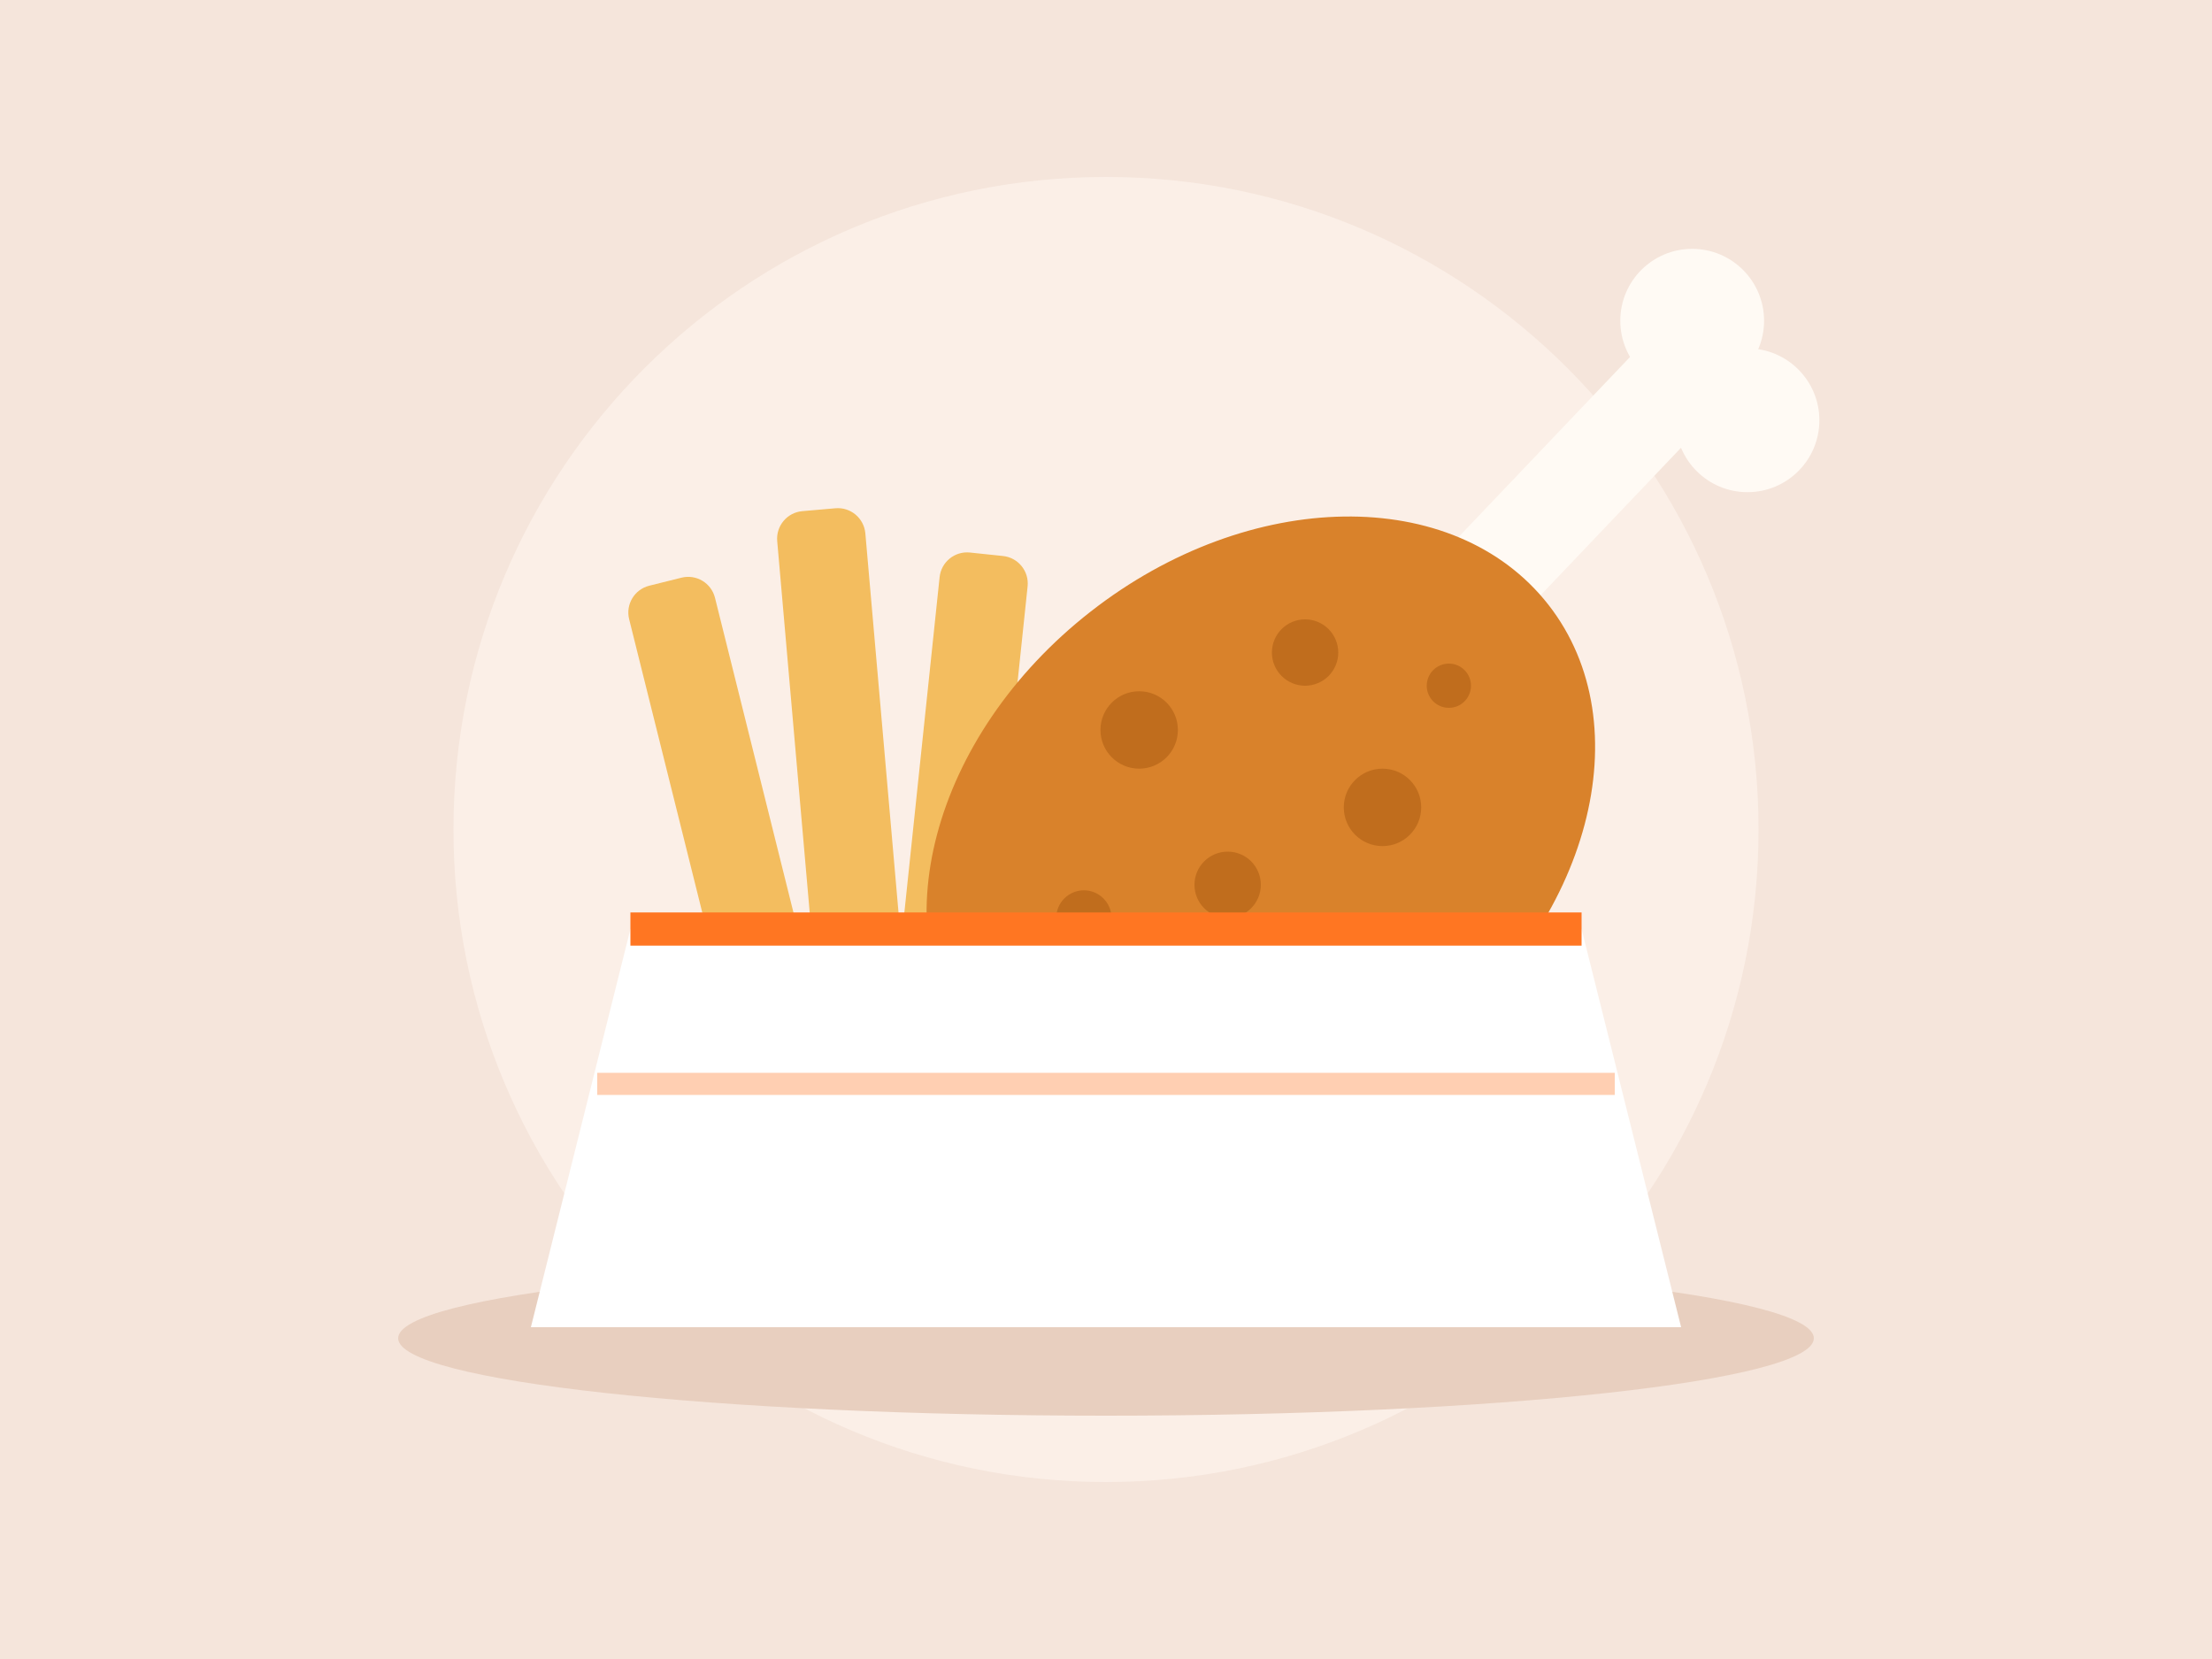
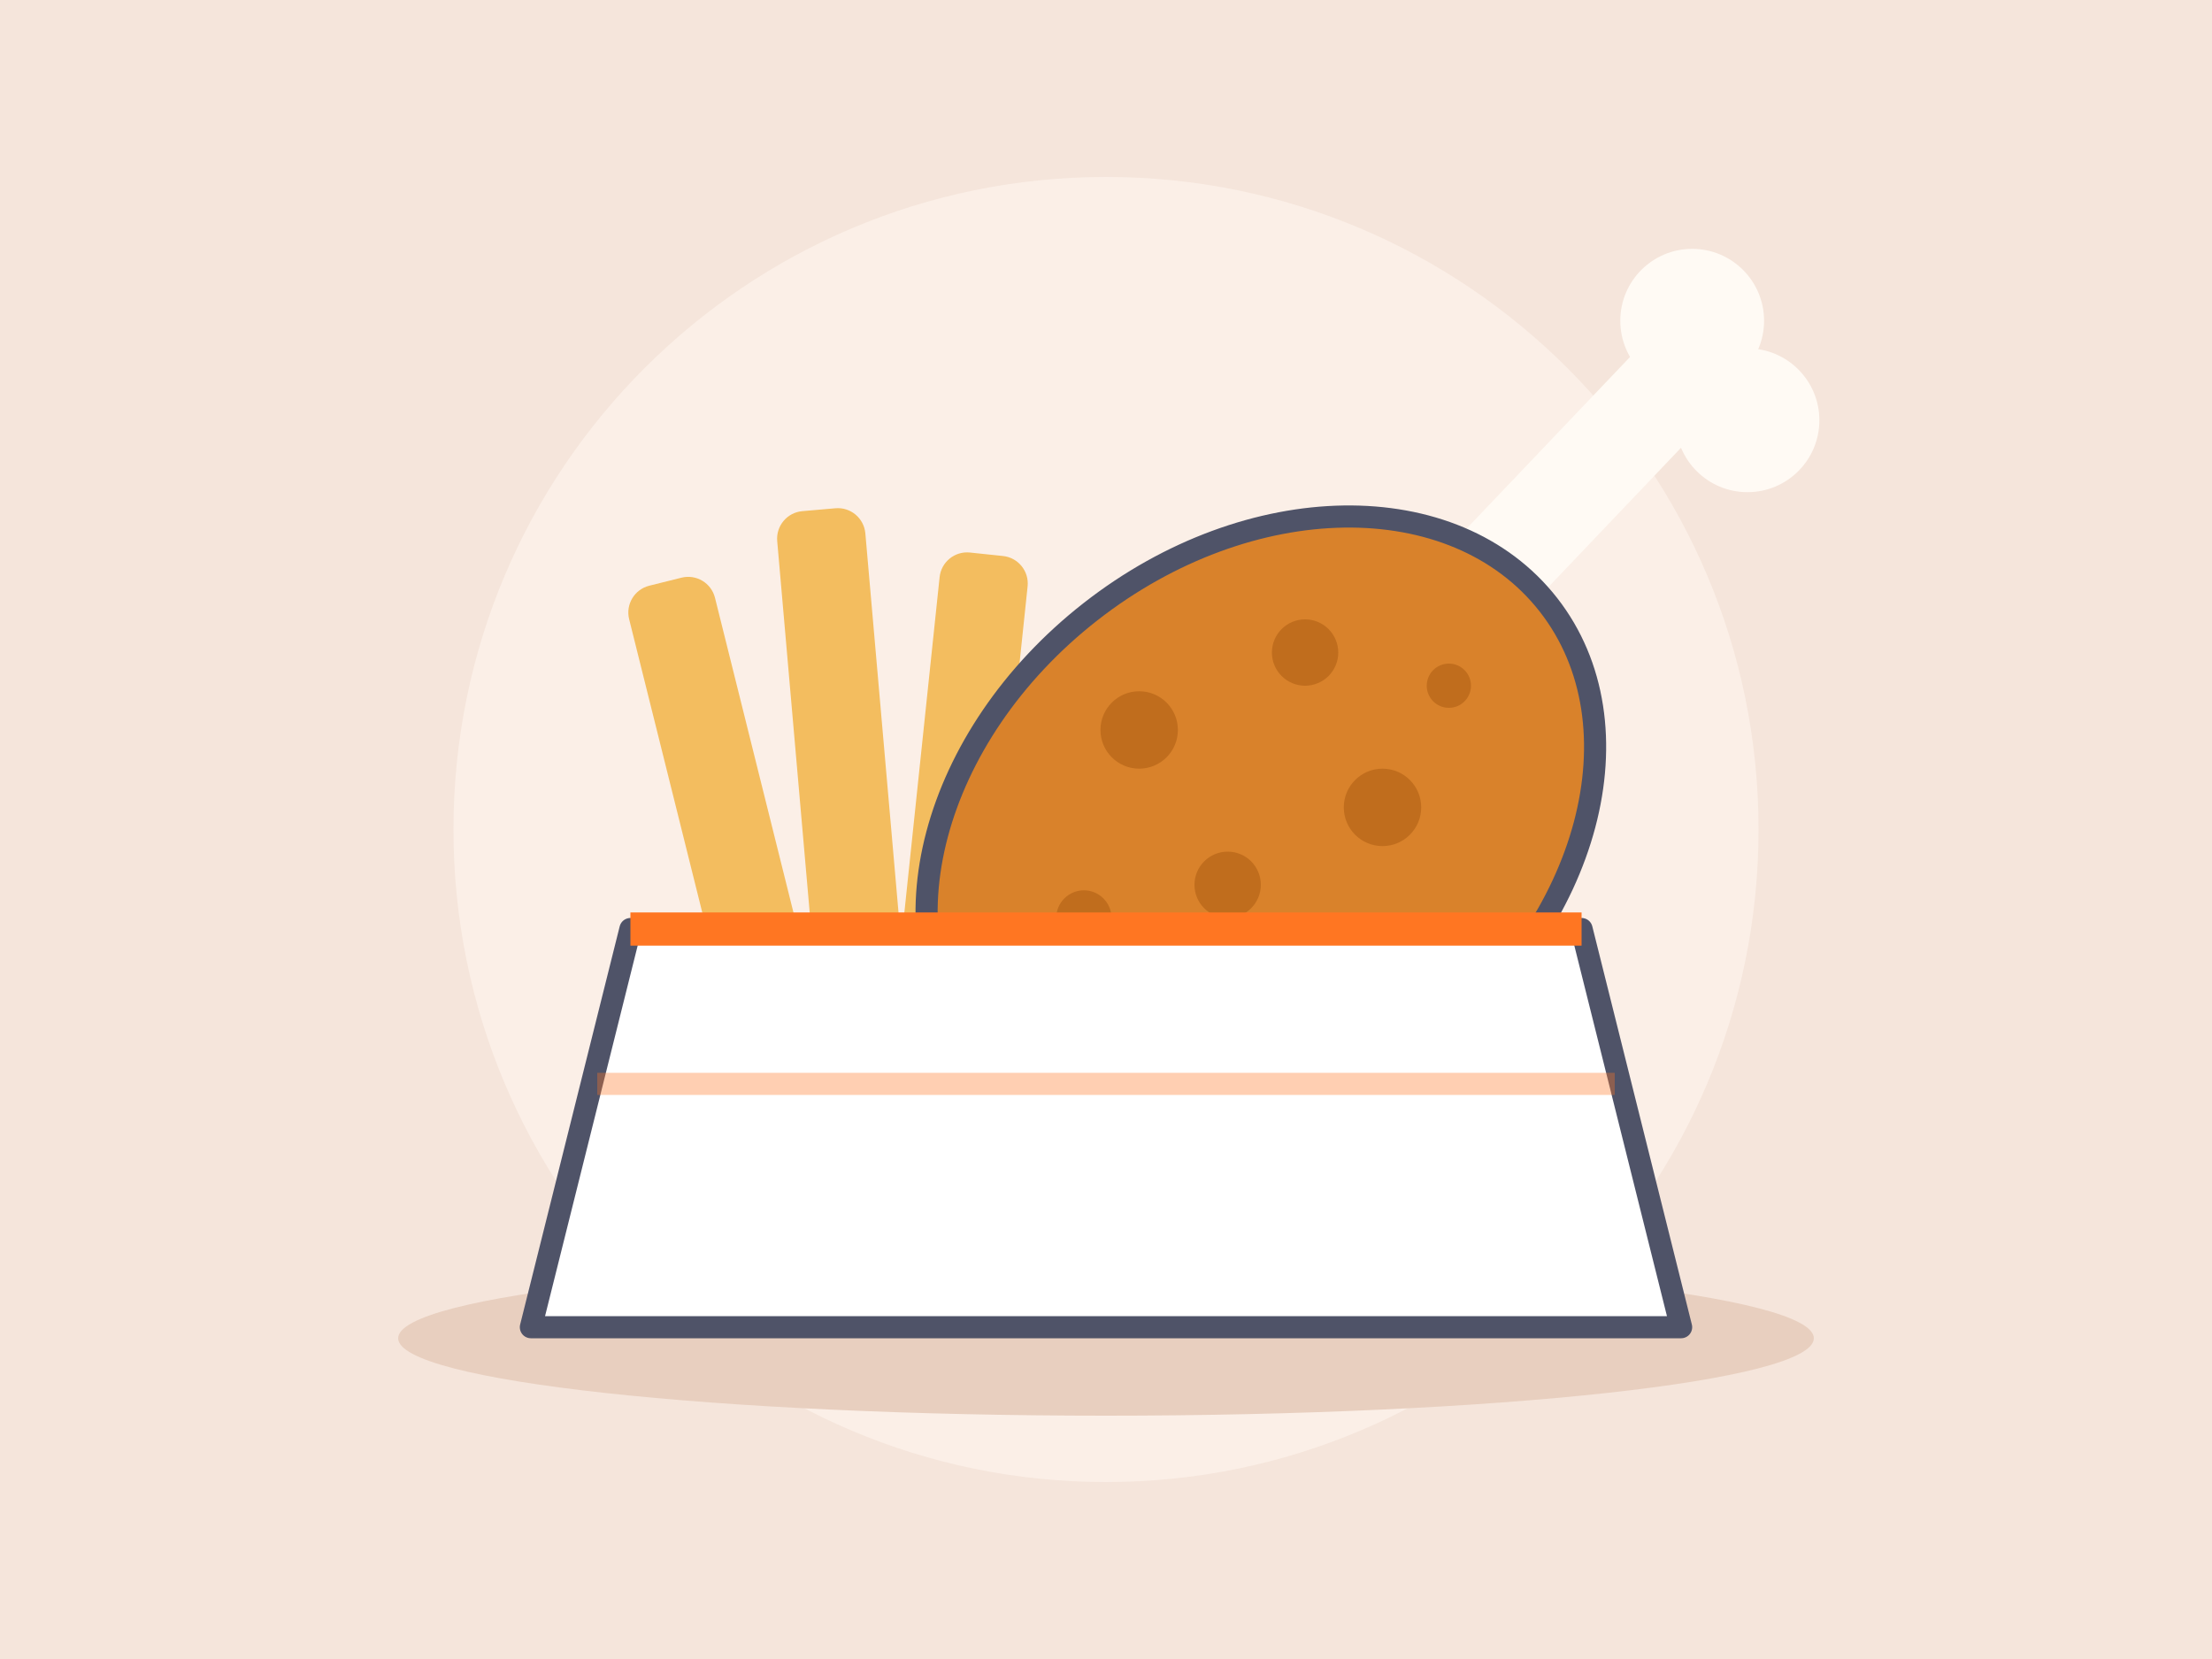
<svg xmlns="http://www.w3.org/2000/svg" viewBox="0 0 400 300" width="400" height="300">
  <rect width="400" height="300" fill="#f5e5db" />
  <circle cx="200" cy="150" r="118" fill="#fbefe7" />
  <ellipse cx="200" cy="242" rx="128" ry="14" fill="#e8cfbf" />
  <g fill="#f3bd5f">
    <rect x="122" y="104" width="16" height="80" rx="5" transform="rotate(-14 130 144)" />
    <rect x="144" y="92" width="16" height="90" rx="5" transform="rotate(-5 152 137)" />
    <rect x="166" y="100" width="16" height="84" rx="5" transform="rotate(6 174 142)" />
  </g>
  <path d="M262 112l40-42" stroke="#fffaf4" stroke-width="18" stroke-linecap="round" />
  <circle cx="306" cy="58" r="13" fill="#fffaf4" />
  <circle cx="316" cy="76" r="13" fill="#fffaf4" />
-   <ellipse cx="228" cy="150" rx="66" ry="50" fill="#d9822b" transform="rotate(-38 228 150)" />
+   <ellipse cx="228" cy="150" rx="66" ry="50" fill="#d9822b" transform="rotate(-38 228 150)" stroke="#4f5368" stroke-width="4" stroke-linejoin="round" class="edge" />
  <g fill="#c06d1d">
    <circle cx="206" cy="132" r="7" />
    <circle cx="236" cy="118" r="6" />
    <circle cx="250" cy="146" r="7" />
    <circle cx="222" cy="160" r="6" />
    <circle cx="196" cy="166" r="5" />
    <circle cx="262" cy="124" r="4" />
  </g>
-   <path d="M96 240l18-72h172l18 72z" fill="#ffffff" />
+   <path d="M96 240l18-72h172l18 72z" fill="#ffffff" stroke="#4f5368" stroke-width="4" stroke-linejoin="round" class="edge" />
  <path d="M114 168h172" stroke="#ff7622" stroke-width="6" />
  <path d="M108 196h184" stroke="#ff7622" stroke-width="4" opacity=".35" />
</svg>
